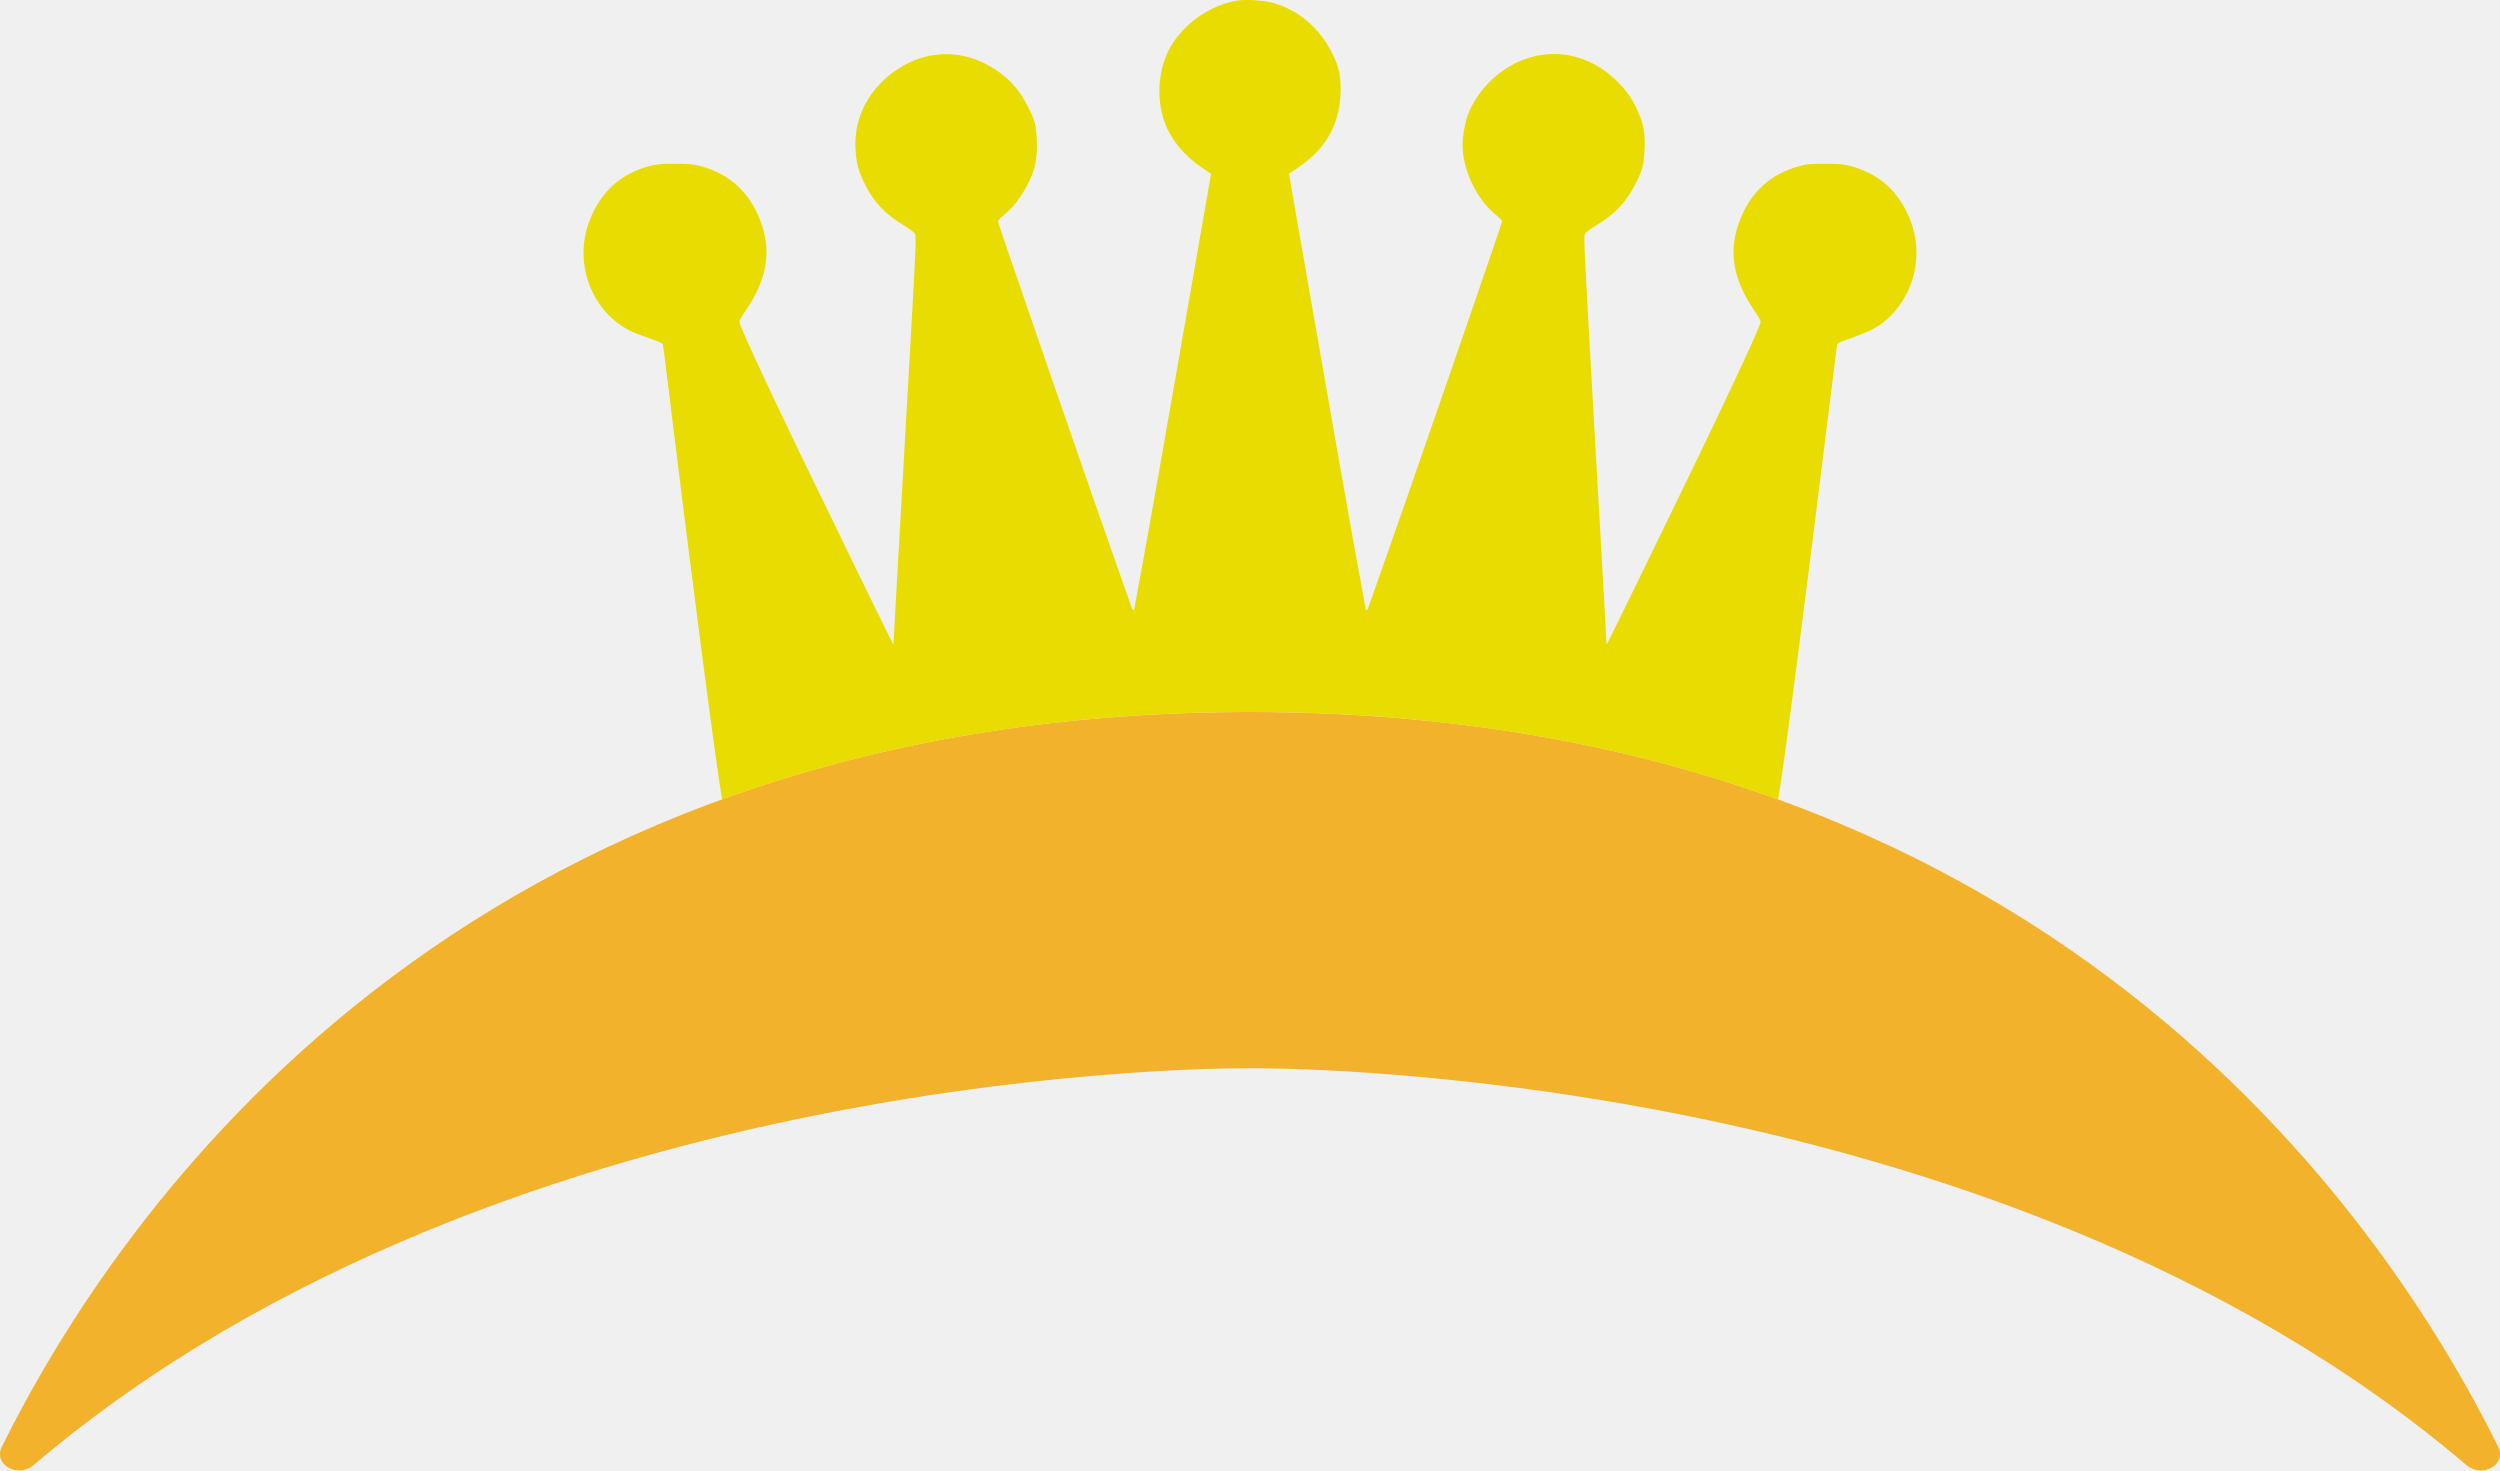
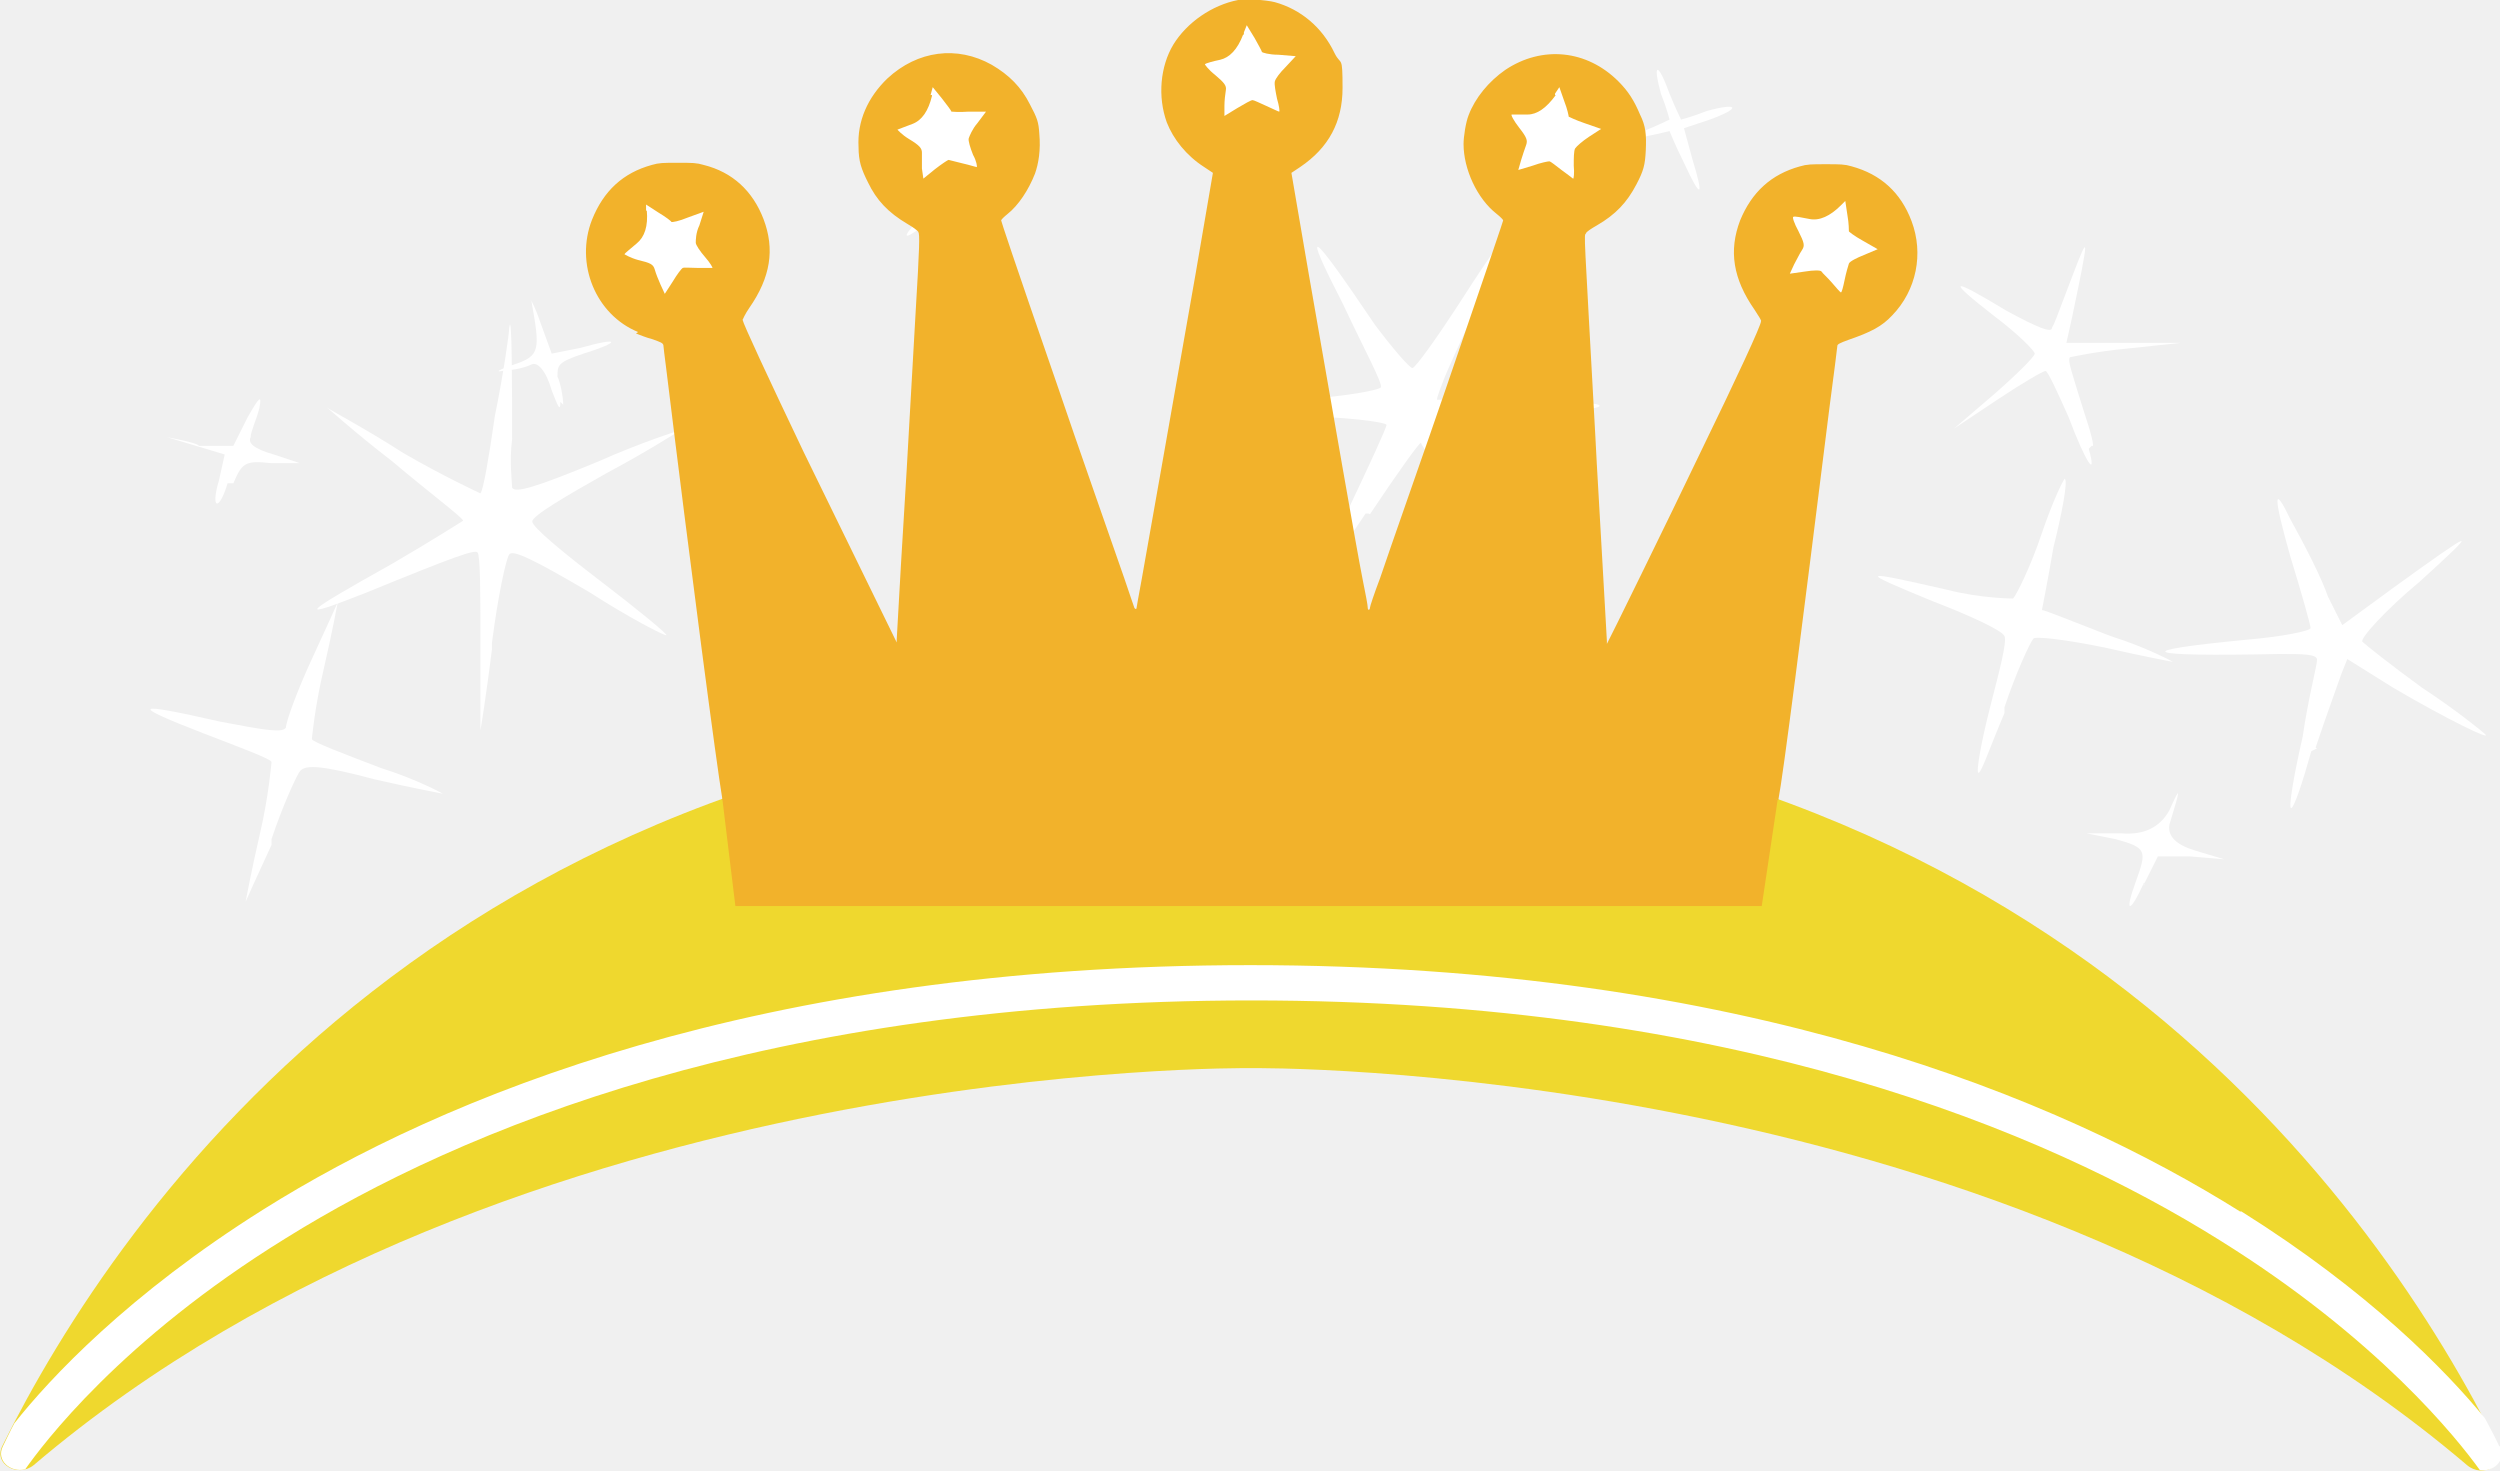
- <svg xmlns="http://www.w3.org/2000/svg" viewBox="0 0 347.08 204.147" height="204.147" width="347.08" xml:space="preserve" id="svg2" version="1.1">
-   <defs id="defs6" />
-   <g transform="matrix(1.333333,0,0,-1.333333,0,204.1467)" id="g10">
-     <g transform="scale(0.1)" id="g12">
-       <path id="path14" style="fill:#f2b22b;fill-opacity:1;fill-rule:nonzero;stroke:none" d="M 2601.14,24.84 C 2481.07,267.059 2126.41,789.742 1301.56,789.742 476.703,789.742 122.039,267.059 1.969,24.84 -7.336,6.059 18.461,-8.449 35.027,5.641 532.473,428.949 1301.56,418.762 1301.56,418.762 c 0,0 769.08,10.187 1266.52,-413.121 16.57,-14.09 42.37,0.418 33.06,19.199" />
-       <path id="path16" style="fill:#e8dc00;fill-opacity:1;fill-rule:nonzero;stroke:none" d="m 662.094,1184 c 3.578,-1.41 11.281,-4.23 17.136,-6.19 8.247,-2.82 10.633,-4.12 11.067,-5.85 0.215,-1.3 1.734,-12.48 3.254,-25.06 25.402,-208.423 52.172,-413.47 58.32,-448.22 154.516,56.039 336.339,91.062 549.679,91.062 213.44,0 395.32,-35.051 549.87,-91.129 5,27.035 24.29,174.844 53.25,408.687 4.23,34.29 7.92,63.36 8.14,64.66 0.43,1.73 2.82,3.03 11.06,5.85 23.98,8.14 34.93,14.21 45.45,25.17 25.17,26.15 32.98,64.65 19.96,98.28 -11.5,29.94 -32.11,48.7 -62.05,56.84 -7.7,2.06 -11.71,2.49 -26.9,2.49 -15.18,0 -19.2,-0.43 -26.9,-2.49 -29.94,-8.14 -50.55,-27.01 -61.94,-56.62 -12.04,-31.25 -7.37,-60.53 14.75,-93.07 4.02,-5.75 7.16,-11.29 7.06,-12.26 -0.22,-4.13 -24.85,-57.49 -63.46,-137.66 -32.55,-67.47 -96,-197.529 -96.65,-198.181 -0.33,-0.434 -0.65,1.086 -0.65,3.254 0,2.167 -1.96,37.964 -4.34,79.621 -2.39,41.656 -5.86,101.636 -7.6,133.206 -12.36,219.45 -11.82,208.16 -9.87,211.74 0.54,1.2 5.64,4.89 11.18,8.25 19.3,11.5 31.24,24.08 40.89,43.06 7.27,14 8.79,19.96 9.55,35.26 0.76,16.16 -0.65,25.81 -5.64,37.42 -5.97,14.43 -12.15,23.65 -22.78,34.17 -33.09,32.98 -79.63,37.86 -117.7,12.15 -17.36,-11.72 -31.24,-29.07 -38.07,-47.62 -2.72,-7.38 -5.32,-22.13 -5.32,-30.16 0,-26.03 14.43,-56.73 34.17,-72.78 3.91,-3.15 7.05,-6.29 7.05,-7.06 0,-1.08 -11.82,-35.68 -58.79,-171.82 -19.64,-57.16 -61.4,-176.598 -69.97,-200.68 -5.64,-15.836 -10.52,-29.609 -10.85,-30.586 -0.65,-2.062 -2.49,-2.714 -2.49,-0.871 0,0.543 -2.39,13.887 -5.32,29.508 -6.4,33.949 -31.02,173.339 -56.29,318.919 l -18.23,104.89 9.33,6.29 c 30.05,20.18 44.47,46.97 44.47,82.23 0,14.86 -1.84,22.67 -8.35,36.01 -13.12,26.9 -35.04,45.78 -62.37,53.48 -8.9,2.6 -29.51,3.79 -37.97,2.17 -27.01,-4.88 -53.15,-22.89 -67.47,-46.43 -13.77,-22.78 -16.49,-54.24 -6.83,-80.81 6.4,-17.47 20.28,-34.28 38.72,-46.65 l 9.33,-6.29 -18.22,-104.89 c -25.28,-145.58 -49.9,-284.97 -56.3,-318.919 -2.93,-15.621 -5.32,-28.965 -5.32,-29.508 0,-1.843 -1.84,-1.191 -2.49,0.871 -0.33,0.977 -5.21,14.75 -10.85,30.586 -8.57,24.082 -50.33,143.52 -69.96,200.68 -46.97,136.14 -58.8,170.74 -58.8,171.82 0,0.77 3.15,3.91 7.05,7.06 11.07,9 22.02,24.94 28.86,42.08 4.12,10.2 5.64,24.74 4.23,41.01 -1.09,12.58 -2.28,16.27 -9.76,30.8 -9.23,18.01 -21.59,30.81 -39.6,40.9 -35.902,20.28 -77.558,14.75 -109.125,-14.54 -20.609,-19.2 -31.242,-44.36 -29.937,-71.26 0.648,-14.98 2.82,-23.11 9.437,-36.89 9.219,-18.87 21.258,-31.78 41.004,-43.6 5.531,-3.36 10.629,-7.05 11.172,-8.25 1.734,-3.03 1.41,-12.04 -2.82,-86.77 -9.004,-160.11 -10.524,-186.37 -14.645,-258.176 -2.386,-41.657 -4.34,-77.454 -4.34,-79.621 0,-2.168 -0.324,-3.688 -0.648,-3.254 -0.652,0.652 -64.109,130.711 -96.652,198.181 -38.618,80.17 -63.243,133.53 -63.457,137.66 -0.11,0.97 3.035,6.51 7.05,12.26 22.129,32.54 26.793,61.82 14.75,93.07 -11.386,29.61 -32,48.48 -61.937,56.62 -7.703,2.06 -11.715,2.49 -26.902,2.49 -15.184,0 -19.2,-0.43 -26.903,-2.49 -29.937,-8.14 -50.547,-26.9 -62.047,-56.84 -17.789,-46.1 4.016,-99.26 48.274,-117.26" />
+ <svg xmlns="http://www.w3.org/2000/svg" id="svg2" version="1.1" viewBox="0 0 347.1 204.1">
+   <defs>
+     <style>
+       .st0 {
+         fill: #fff;
+       }
+ 
+       .st1 {
+         fill: #f2b22b;
+       }
+ 
+       .st2 {
+         fill: #efd82e;
+       }
+     </style>
+   </defs>
+   <g>
+     <path class="st0" d="M37.7,116.5c1.6-4.8,3.6-9.1,4-9.5.8-.8,2.8-.8,10.3,1.2,5.2,1.2,9.5,2,9.5,2,0,0-3.6-2-8.7-3.6-5.2-2-9.5-3.6-9.5-4,0,0,.4-4.4,1.6-9.5,1.2-5.2,2-9.5,2-9.5,0,0-1.6,3.6-3.6,7.9s-3.6,8.7-3.6,9.5c-.4.8-2.8.4-9.1-.8-12.3-2.8-12.7-2.4-2.4,1.6,5.2,2,9.5,3.6,9.5,4,0,0-.4,4.8-1.6,9.9-1.2,5.2-2,9.5-2,9.5,0,0,1.6-3.6,3.6-7.9v-.8Z" />
+     <path class="st0" d="M297.6,122.9l2-4h4.4l4.8.4-4-1.2q-4-1.2-3.6-3.6c1.6-5.2,1.6-5.6,0-2q-2,3.6-6.7,3.2h-4.8l4,.8c4.4,1.2,4.4,1.6,2.8,6-1.6,4.4-.8,4.4,1.2,0v.4Z" />
+     <path class="st0" d="M321.5,103.8c1.6-4.8,3.2-9.1,3.6-10.3l.8-2,6.4,4c7.5,4.4,13.9,7.5,12.7,6.4-.4-.4-4.4-3.6-8.7-6.4-4.4-3.2-7.9-6-8.3-6.4s3.2-4.4,7.9-8.3c8.7-7.9,7.9-7.5-3.6.8l-7.1,5.2-2-4c-.8-2.4-3.2-7.1-5.2-10.7-2.4-5-2.4-3.3,0,5.2,1.6,5.2,2.8,9.5,2.8,9.9s-4,1.2-8.7,1.6c-16.7,1.6-15.1,2.4,4.4,2,3.2,0,5.2,0,5.2.8s-1.2,5.2-2,10.7c-1.2,5.2-2,9.9-1.6,9.9s1.6-3.6,2.8-7.9l.8-.4Z" />
+     <path class="st0" d="M128.2,30.1l3.2-2.4,3.2,2.8,3.2,2.8-2.8-3.2-2.8-3.2,2.8-3.2c3.2-3.6,4-5.2.8-2-4.4,4.4-4.8,4.4-7.5,1.6-1.6-1.6-2.8-2.4-3.2-2,0,0,.8,1.6,2.4,3.2l3.2,2.8-3.2,3.2q-3.6,4,.8.8v-1.2Z" />
+     <path class="st0" d="M68.3,89.3c.8-6.4,2-11.9,2.4-12.3.4-.8,3.6.8,11.1,5.2,5.6,3.6,10.3,6,10.7,6s-4-3.6-9.1-7.5-9.5-7.5-9.5-8.3,4.8-3.6,10.3-6.7c6-3.2,10.3-6,10.3-6,0,0-5.2,1.6-11.5,4.4-8.7,3.6-11.5,4.4-11.9,3.6,0-.8-.4-3.6,0-6.7,0-6.4,0-18.3-.4-15.5,0,.8-.8,6.4-2,12.3-.8,5.6-1.6,10.3-2,10.7,0,0-5.2-2.4-10.7-5.6-5.6-3.6-10.3-6-10.7-6.4s4,3.6,9.1,7.5c5.2,4.4,9.9,7.9,9.9,8.3,0,0-4.4,2.8-9.9,6-12.7,7.1-13.5,7.9-3.6,4,12.7-5.2,15.1-6,15.5-5.6s.4,6,.4,12.3v12.3c0,.4.8-4.8,1.6-11.1v-.8Z" />
+     <path class="st0" d="M290.6,61.9c0-1.2-1.2-4.4-2-7.1s-1.6-4.8-1.2-5.2c0,0,3.6-.8,7.9-1.2l7.5-.8h-15.9l.8-3.6c2.4-11.5,2.4-11.9,0-5.6s-2.4,6.4-2.8,7.1c0,.8-2,0-6.4-2.4-7.9-4.8-8.3-4.4-1.6.8,3.2,2.4,5.6,4.8,5.6,5.2s-2.4,2.8-5.6,5.6l-5.6,4.8,6-4c3.6-2.4,6.4-4,6.7-4s1.6,2.8,3.2,6.4c2.4,6.4,4,8.7,2.8,4.4l.4-.4Z" />
+     <path class="st0" d="M190.2,71.4c4-6,7.1-10.3,7.1-9.9s3.6,5.2,7.1,10.3,6.7,9.5,6.7,9.5c0,0-2-4.8-5.2-10.3-3.2-6-5.6-11.1-5.6-11.5s4.8-1.2,9.9-1.6c15.1-1.2,15.9-2,2-2.4h-12.7c0-.4.8-2.4.8-2.4.4-1.2,2.8-6.4,5.2-11.5s4.4-9.5,4.4-9.9-3.2,4-6.7,9.5c-3.6,5.6-6.7,9.9-7.1,9.9s-2.8-2.8-5.2-6c-9.1-13.5-10.3-14.3-4.4-2.8,2.8,6,5.6,11.1,5.2,11.5s-4.8,1.2-10.3,1.6c-15.9,1.2-16.3,2-2,2.4,7.1,0,13.1.8,13.1,1.2s-2.4,5.6-5.2,11.5c-2.8,6-5.2,11.1-4.8,11.1,0,0,3.2-4.4,7.1-10.3h.4Z" />
+     <path class="st0" d="M235,22.2l-1.2-4.4,3.6-1.2c4.4-1.6,4-2.4-.4-1.2-2,.8-3.6,1.2-3.6,1.2,0,0-.8-1.6-1.6-3.6-1.6-4.4-2.4-4.4-1.2,0,.8,2,1.2,3.6,1.2,3.6,0,0-1.6.8-3.6,1.6-4.4,1.6-4.4,2.4,0,.8,2-.4,3.6-.8,3.6-.8,0,0,.8,2,2,4.4,2.4,5.2,2.8,4.8,1.2-.4Z" />
+     <path class="st0" d="M78.2,56.3c0-1.2-.4-3.2-.8-4,0-1.6,0-2,3.6-3.2,5.2-1.6,5.2-2.4-.4-.8l-4,.8-1.6-4.4c-.8-2.4-1.6-3.6-1.2-2.8,1.2,6.7,1.2,7.5-2.4,8.7-2.4.8-2.8,1.2-1.2.8,1.2,0,2.8-.4,3.6-.8s2,.8,2.8,3.6c.8,2,1.2,3.2,1.2,1.6l.4.4Z" />
+     <path class="st0" d="M278.3,98.2c1.6-4.8,3.6-9.1,4-9.5,0-.4,4,0,9.9,1.2,5.2,1.2,9.5,2,9.5,2,0,0-3.6-2-8.7-3.6-5.2-2-9.1-3.6-9.5-3.6,0,0,.8-4,1.6-8.7,1.2-4.8,2-9.1,1.6-9.5,0-.4-1.6,2.8-3.2,7.5-1.6,4.8-3.6,8.7-4,9.1,0,0-4.4,0-9.1-1.2-12.3-2.8-12.7-2.8-2,1.6,5.2,2,9.5,4,9.9,4.8s-.8,5.2-2,9.9-2,9.1-1.6,9.1,1.6-3.6,3.6-8.3v-.8Z" />
+     <path class="st0" d="M32.4,67.1c1.2-2.8,1.6-3.2,5.2-2.8h4l-3.6-1.2c-2.8-.8-3.6-1.6-3.2-2.4,0-.8.8-2.4,1.2-4,.4-2,0-1.6-1.6,1.2l-2,4h-4.8c0-.4-4.4-1.2-4.4-1.2l4,1.2,4,1.2-.8,3.6c-1.2,4,0,4.4,1.2.4h.8Z" />
+   </g>
+   <g id="g10">
+     <g id="g12">
+       <path id="path14" class="st2" d="M346.8,200.8c-16-32.3-63.3-102-173.3-102S16.3,168.5.3,200.8c-1.2,2.5,2.2,4.4,4.4,2.6,66.3-56.4,168.9-55.1,168.9-55.1,0,0,102.5-1.4,168.9,55.1,2.2,1.9,5.6,0,4.4-2.6" />
+       <path id="path16" class="st1" d="M88.3,46.3c.5.2,1.5.6,2.3.8,1.1.4,1.4.5,1.5.8,0,.2.2,1.7.4,3.3,3.4,27.8,7,55.1,7.8,59.8,20.6-7.5,44.8-12.1,73.3-12.1s52.7,4.7,73.3,12.2c.7-3.6,3.2-23.3,7.1-54.5.6-4.6,1.1-8.4,1.1-8.6s.4-.4,1.5-.8c3.2-1.1,4.7-1.9,6.1-3.4,3.4-3.5,4.4-8.6,2.7-13.1-1.5-4-4.3-6.5-8.3-7.6-1-.3-1.6-.3-3.6-.3s-2.6,0-3.6.3c-4,1.1-6.7,3.6-8.3,7.5-1.6,4.2-1,8.1,2,12.4.5.8,1,1.5.9,1.6,0,.6-3.3,7.7-8.5,18.4-4.3,9-12.8,26.3-12.9,26.4v-.4c0-.3-.3-5.1-.6-10.6-.3-5.6-.8-13.6-1-17.8-1.6-29.3-1.6-27.8-1.3-28.2,0-.2.8-.7,1.5-1.1,2.6-1.5,4.2-3.2,5.5-5.7,1-1.9,1.2-2.7,1.3-4.7.1-2.2,0-3.4-.8-5-.8-1.9-1.6-3.2-3-4.6-4.4-4.4-10.6-5-15.7-1.6-2.3,1.6-4.2,3.9-5.1,6.3-.4,1-.7,3-.7,4,0,3.5,1.9,7.6,4.6,9.7.5.4.9.8.9.9s-1.6,4.8-7.8,22.9c-2.6,7.6-8.2,23.5-9.3,26.8-.8,2.1-1.4,3.9-1.4,4.1,0,.3-.3.4-.3,0s-.3-1.9-.7-3.9c-.9-4.5-4.1-23.1-7.5-42.5l-2.4-14,1.2-.8c4-2.7,5.9-6.3,5.9-11s-.2-3-1.1-4.8c-1.7-3.6-4.7-6.1-8.3-7.1-1.2-.3-3.9-.5-5.1-.3-3.6.7-7.1,3.1-9,6.2-1.8,3-2.2,7.2-.9,10.8.9,2.3,2.7,4.6,5.2,6.2l1.2.8-2.4,14c-3.4,19.4-6.7,38-7.5,42.5-.4,2.1-.7,3.9-.7,3.9,0,.2-.2.2-.3,0,0,0-.7-2-1.4-4.1-1.1-3.2-6.7-19.1-9.3-26.8-6.3-18.2-7.8-22.8-7.8-22.9s.4-.5.9-.9c1.5-1.2,2.9-3.3,3.8-5.6.5-1.4.8-3.3.6-5.5-.1-1.7-.3-2.2-1.3-4.1-1.2-2.4-2.9-4.1-5.3-5.5-4.8-2.7-10.3-2-14.5,1.9-2.7,2.6-4.2,5.9-4,9.5,0,2,.4,3.1,1.3,4.9,1.2,2.5,2.8,4.2,5.5,5.8.7.4,1.4.9,1.5,1.1.2.4.2,1.6-.4,11.6-1.2,21.3-1.4,24.8-2,34.4-.3,5.6-.6,10.3-.6,10.6s0,.5,0,.4c0,0-8.5-17.4-12.9-26.4-5.1-10.7-8.4-17.8-8.5-18.4,0,0,.4-.9.9-1.6,3-4.3,3.6-8.2,2-12.4-1.5-3.9-4.3-6.5-8.3-7.5-1-.3-1.6-.3-3.6-.3s-2.6,0-3.6.3c-4,1.1-6.7,3.6-8.3,7.6-2.4,6.1.5,13.2,6.4,15.6" />
+       <path class="st1" d="M100.3,111l1.8,14.8h142.5l2.2-14.7s-28-18.9-73.8-18.9-72.8,18.8-72.8,18.8Z" />
    </g>
  </g>
+   <g>
+     <path class="st0" d="M89.8,29.2c.2,2.2-.3,3.7-1.4,4.6-.8.7-1.6,1.3-1.7,1.5,0,0,.8.5,1.9.8,1.7.4,2.1.6,2.3,1.3s.5,1.4.8,2.1l.6,1.3,1.1-1.7c.6-1,1.2-1.8,1.4-1.9s1.1,0,2.1,0,1.9,0,2,0-.3-.7-1-1.5-1.3-1.7-1.3-2,0-1.4.5-2.4l.6-1.9-2.2.8c-1.2.5-2.2.7-2.3.6,0-.1-.8-.7-1.8-1.3l-1.7-1.1v1.1-.2Z" />
+     <path class="st0" d="M129.4,13.3c-.5,2.1-1.4,3.4-2.7,3.9-1,.4-1.9.7-2.1.8,0,0,.6.7,1.6,1.3,1.5.9,1.8,1.3,1.8,1.9v2.2l.2,1.4,1.6-1.3c.9-.7,1.8-1.3,1.9-1.3s1.1.3,2,.5,1.8.5,1.9.5,0-.8-.5-1.7c-.4-1-.7-2-.6-2.3s.5-1.3,1.2-2.1l1.2-1.6h-2.4c-1.3.1-2.4,0-2.4,0,0-.1-.6-.9-1.3-1.8l-1.3-1.6-.3,1.1h.2Z" />
+     <path class="st0" d="M172.6,4.8c-.8,2.1-1.9,3.2-3.2,3.5-1,.2-2,.5-2.1.6-.1,0,.5.8,1.4,1.5,1.3,1.1,1.6,1.5,1.5,2.1s-.2,1.5-.2,2.2v1.4l1.8-1.1c1-.6,1.9-1.1,2.1-1.1s1,.4,1.9.8,1.7.8,1.8.8,0-.8-.3-1.8c-.2-1-.4-2-.3-2.4s.7-1.2,1.5-2l1.4-1.5-2.4-.2c-1.3,0-2.3-.3-2.3-.4s-.5-1-1-1.9l-1.1-1.8-.4,1v.3Z" />
+     <path class="st0" d="M216,13.2c-1.3,1.8-2.6,2.7-3.9,2.7h-2.2c-.2,0,.3.9,1,1.8,1.1,1.4,1.2,1.8,1,2.4s-.5,1.4-.7,2.1l-.4,1.4,2-.6c1.1-.4,2.1-.6,2.3-.6s.9.6,1.7,1.2,1.5,1.1,1.6,1.2.2-.8.1-1.8c0-1,0-2.1.2-2.4s1-1,1.9-1.6l1.7-1.1-2.3-.8c-1.2-.4-2.2-.9-2.2-.9,0-.1-.2-1.1-.6-2.1l-.7-2-.6.9v.2Z" />
+     <path class="st0" d="M255.6,28.5c-1.5,1.5-3,2.2-4.4,1.9-1-.2-2-.4-2.2-.3-.2,0,.1.9.7,2,.8,1.6.9,2,.5,2.6s-.7,1.3-1.1,2l-.6,1.3,2.1-.3c1.2-.2,2.2-.2,2.3,0s.8.8,1.4,1.5,1.2,1.4,1.3,1.4.3-.7.5-1.7c.2-1,.5-2,.6-2.3s1.1-.8,2.1-1.2l1.9-.8-2.1-1.2c-1.1-.6-2-1.3-1.9-1.3,0-.1,0-1.1-.2-2.2l-.3-2-.8.8h.2Z" />
+   </g>
+   <path class="st0" d="M311,168.2c-24.9-15.6-68.9-34.2-137.4-34.2s-112.3,18.4-137,33.9c-18.8,11.8-29.7,23.5-34.6,29.7-.6,1.1-1.1,2.2-1.6,3.2-1,2,1.1,3.7,3.1,3.2,2.4-3.4,13.2-17.9,36.2-32.1,24.1-15,67-33,134.1-33s110.1,18.1,134.4,33.3c22,13.7,33,27.6,36.1,31.9,1.9.3,3.7-1.3,2.8-3.3h-.1c-.6-1.3-1.3-2.6-2-3.9-5.4-6.6-16.1-17.6-33.8-28.7Z" />
</svg>
